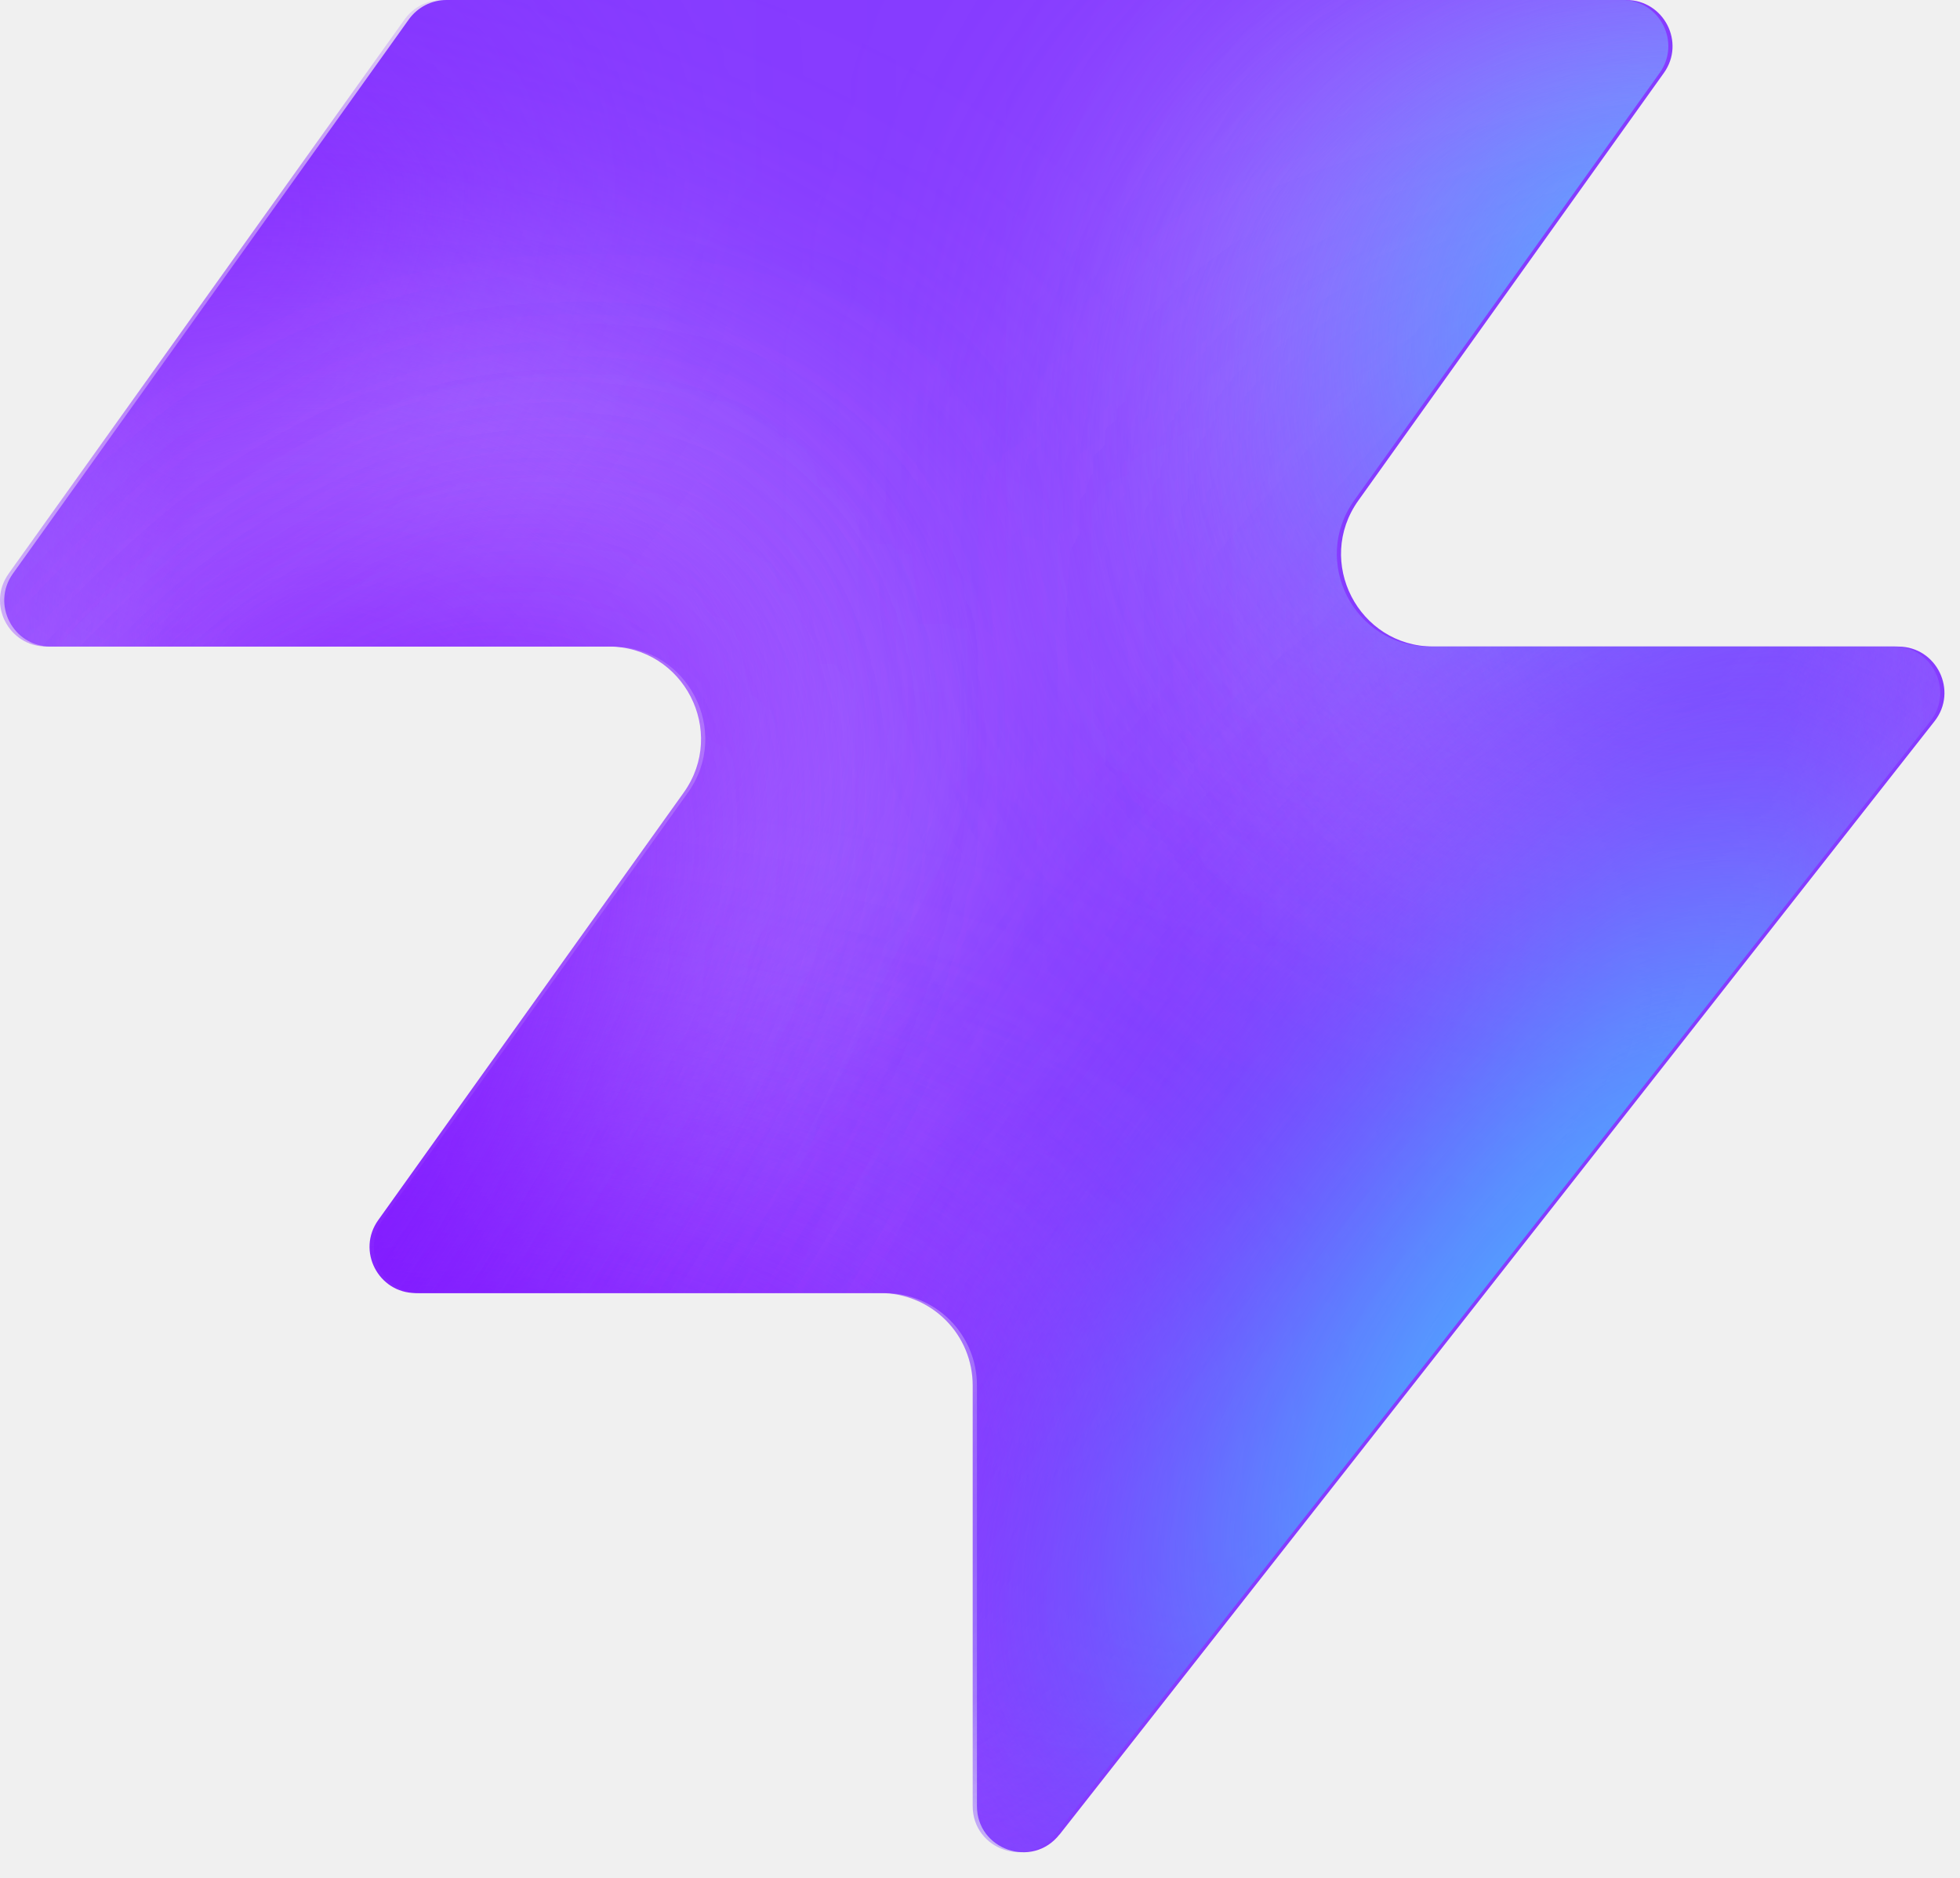
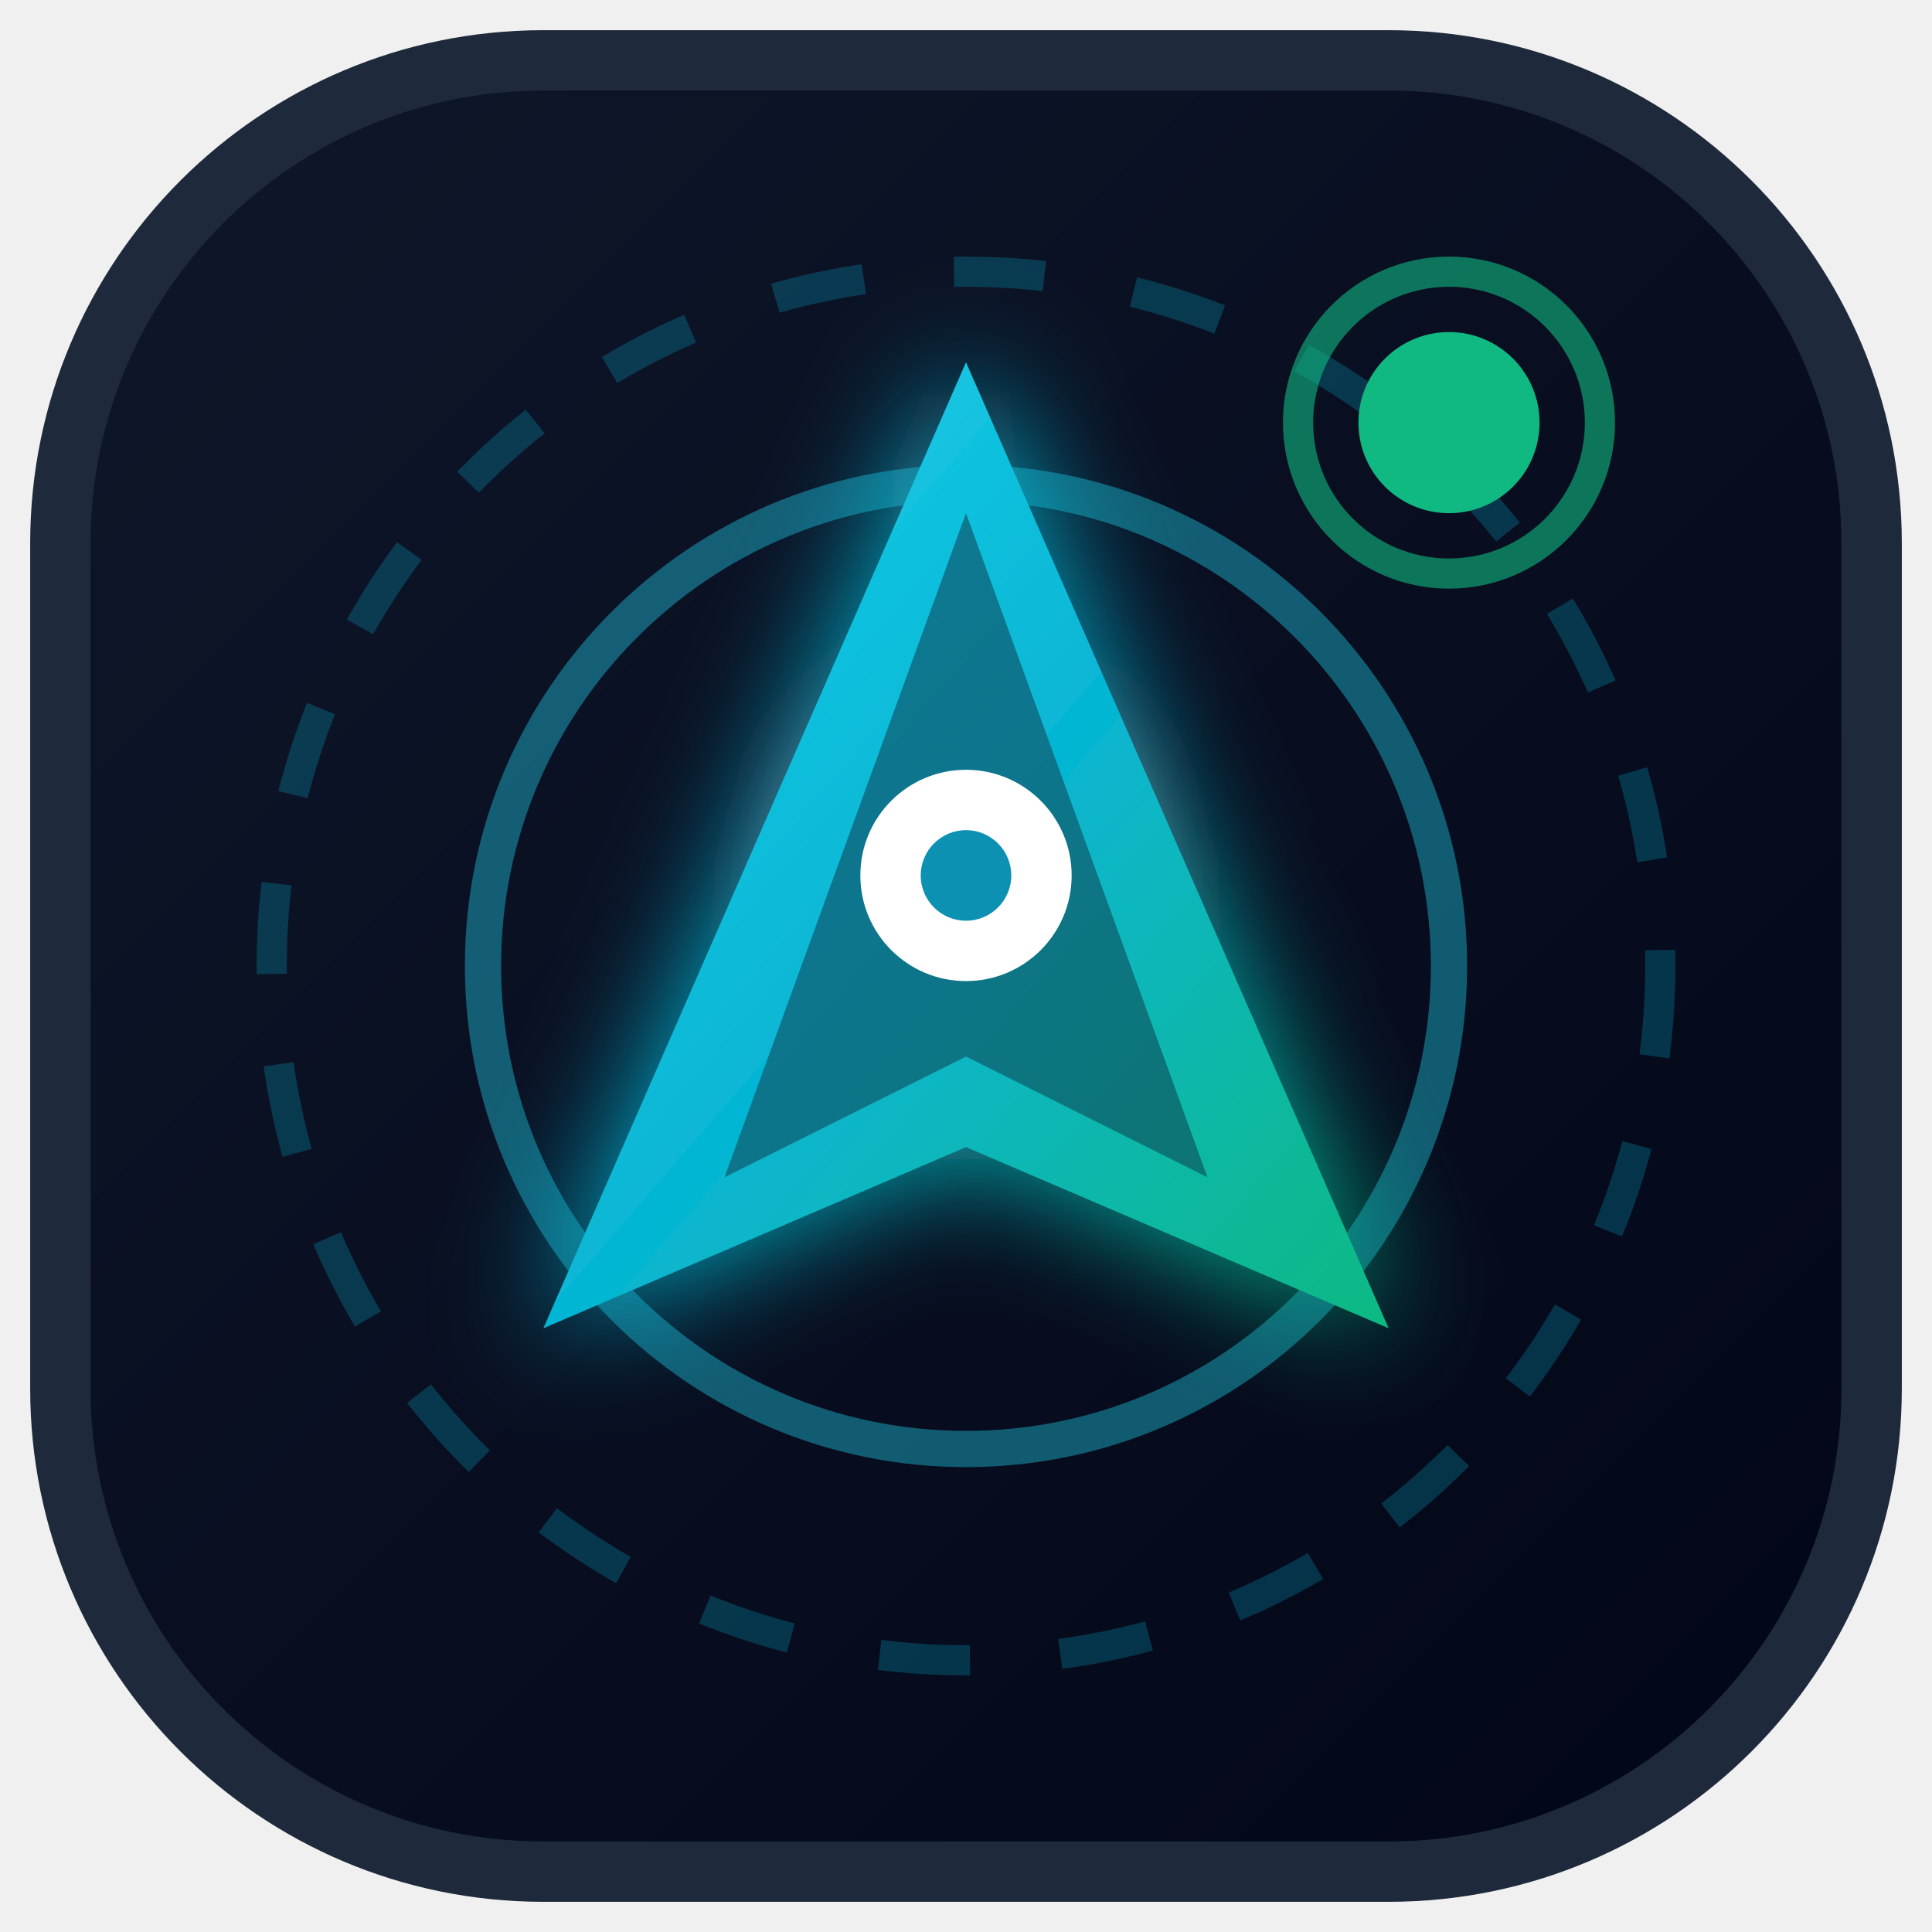
- <svg xmlns="http://www.w3.org/2000/svg" width="48" height="46" fill="none" viewBox="0 0 48 46">
-   <path fill="#863bff" d="M25.946 44.938c-.664.845-2.021.375-2.021-.698V33.937a2.26 2.26 0 0 0-2.262-2.262H10.287c-.92 0-1.456-1.04-.92-1.788l7.48-10.471c1.07-1.497 0-3.578-1.842-3.578H1.237c-.92 0-1.456-1.04-.92-1.788L10.013.474c.214-.297.556-.474.92-.474h28.894c.92 0 1.456 1.04.92 1.788l-7.48 10.471c-1.07 1.498 0 3.579 1.842 3.579h11.377c.943 0 1.473 1.088.89 1.83L25.947 44.94z" style="fill:#863bff;fill:color(display-p3 .525 .23 1);fill-opacity:1" />
-   <mask id="a" width="48" height="46" x="0" y="0" maskUnits="userSpaceOnUse" style="mask-type:alpha">
-     <path fill="#000" d="M25.842 44.938c-.664.844-2.021.375-2.021-.698V33.937a2.26 2.26 0 0 0-2.262-2.262H10.183c-.92 0-1.456-1.04-.92-1.788l7.48-10.471c1.07-1.498 0-3.579-1.842-3.579H1.133c-.92 0-1.456-1.04-.92-1.787L9.91.473c.214-.297.556-.474.92-.474h28.894c.92 0 1.456 1.04.92 1.788l-7.48 10.471c-1.07 1.498 0 3.578 1.842 3.578h11.377c.943 0 1.473 1.088.89 1.832L25.843 44.94z" style="fill:#000;fill-opacity:1" />
-   </mask>
-   <g mask="url(#a)">
-     <g filter="url(#b)">
-       <ellipse cx="5.508" cy="14.704" fill="#ede6ff" rx="5.508" ry="14.704" style="fill:#ede6ff;fill:color(display-p3 .927 .903 1);fill-opacity:1" transform="matrix(.00324 1 1 -.00324 -4.47 31.516)" />
-     </g>
-     <g filter="url(#c)">
-       <ellipse cx="10.399" cy="29.851" fill="#ede6ff" rx="10.399" ry="29.851" style="fill:#ede6ff;fill:color(display-p3 .927 .903 1);fill-opacity:1" transform="matrix(.00324 1 1 -.00324 -39.328 7.883)" />
-     </g>
-     <g filter="url(#d)">
-       <ellipse cx="5.508" cy="30.487" fill="#7e14ff" rx="5.508" ry="30.487" style="fill:#7e14ff;fill:color(display-p3 .492 .077 1);fill-opacity:1" transform="rotate(89.814 -25.913 -14.639)scale(1 -1)" />
-     </g>
-     <g filter="url(#e)">
-       <ellipse cx="5.508" cy="30.599" fill="#7e14ff" rx="5.508" ry="30.599" style="fill:#7e14ff;fill:color(display-p3 .492 .077 1);fill-opacity:1" transform="rotate(89.814 -32.644 -3.334)scale(1 -1)" />
-     </g>
-     <g filter="url(#f)">
-       <ellipse cx="5.508" cy="30.599" fill="#7e14ff" rx="5.508" ry="30.599" style="fill:#7e14ff;fill:color(display-p3 .492 .077 1);fill-opacity:1" transform="matrix(.00324 1 1 -.00324 -34.34 30.47)" />
-     </g>
-     <g filter="url(#g)">
-       <ellipse cx="14.072" cy="22.078" fill="#ede6ff" rx="14.072" ry="22.078" style="fill:#ede6ff;fill:color(display-p3 .927 .903 1);fill-opacity:1" transform="rotate(93.35 24.506 48.493)scale(-1 1)" />
-     </g>
-     <g filter="url(#h)">
-       <ellipse cx="3.47" cy="21.501" fill="#7e14ff" rx="3.47" ry="21.501" style="fill:#7e14ff;fill:color(display-p3 .492 .077 1);fill-opacity:1" transform="rotate(89.009 28.708 47.59)scale(-1 1)" />
-     </g>
-     <g filter="url(#i)">
-       <ellipse cx="3.47" cy="21.501" fill="#7e14ff" rx="3.47" ry="21.501" style="fill:#7e14ff;fill:color(display-p3 .492 .077 1);fill-opacity:1" transform="rotate(89.009 28.708 47.59)scale(-1 1)" />
-     </g>
-     <g filter="url(#j)">
-       <ellipse cx=".387" cy="8.972" fill="#7e14ff" rx="4.407" ry="29.108" style="fill:#7e14ff;fill:color(display-p3 .492 .077 1);fill-opacity:1" transform="rotate(39.51 .387 8.972)" />
-     </g>
-     <g filter="url(#k)">
-       <ellipse cx="47.523" cy="-6.092" fill="#7e14ff" rx="4.407" ry="29.108" style="fill:#7e14ff;fill:color(display-p3 .492 .077 1);fill-opacity:1" transform="rotate(37.892 47.523 -6.092)" />
-     </g>
-     <g filter="url(#l)">
-       <ellipse cx="41.412" cy="6.333" fill="#47bfff" rx="5.971" ry="9.665" style="fill:#47bfff;fill:color(display-p3 .28 .748 1);fill-opacity:1" transform="rotate(37.892 41.412 6.333)" />
-     </g>
-     <g filter="url(#m)">
-       <ellipse cx="-1.879" cy="38.332" fill="#7e14ff" rx="4.407" ry="29.108" style="fill:#7e14ff;fill:color(display-p3 .492 .077 1);fill-opacity:1" transform="rotate(37.892 -1.88 38.332)" />
-     </g>
-     <g filter="url(#n)">
-       <ellipse cx="-1.879" cy="38.332" fill="#7e14ff" rx="4.407" ry="29.108" style="fill:#7e14ff;fill:color(display-p3 .492 .077 1);fill-opacity:1" transform="rotate(37.892 -1.88 38.332)" />
-     </g>
-     <g filter="url(#o)">
-       <ellipse cx="35.651" cy="29.907" fill="#7e14ff" rx="4.407" ry="29.108" style="fill:#7e14ff;fill:color(display-p3 .492 .077 1);fill-opacity:1" transform="rotate(37.892 35.651 29.907)" />
-     </g>
-     <g filter="url(#p)">
-       <ellipse cx="38.418" cy="32.4" fill="#47bfff" rx="5.971" ry="15.297" style="fill:#47bfff;fill:color(display-p3 .28 .748 1);fill-opacity:1" transform="rotate(37.892 38.418 32.4)" />
-     </g>
-   </g>
+ <svg xmlns="http://www.w3.org/2000/svg" viewBox="0 0 64 64" fill="none">
  <defs>
-     <filter id="b" width="60.045" height="41.654" x="-19.77" y="16.149" color-interpolation-filters="sRGB" filterUnits="userSpaceOnUse">
-       <feFlood flood-opacity="0" result="BackgroundImageFix" />
-       <feBlend in="SourceGraphic" in2="BackgroundImageFix" result="shape" />
-       <feGaussianBlur result="effect1_foregroundBlur_2002_17158" stdDeviation="7.659" />
-     </filter>
-     <filter id="c" width="90.34" height="51.437" x="-54.613" y="-7.533" color-interpolation-filters="sRGB" filterUnits="userSpaceOnUse">
-       <feFlood flood-opacity="0" result="BackgroundImageFix" />
-       <feBlend in="SourceGraphic" in2="BackgroundImageFix" result="shape" />
-       <feGaussianBlur result="effect1_foregroundBlur_2002_17158" stdDeviation="7.659" />
-     </filter>
-     <filter id="d" width="79.355" height="29.4" x="-49.64" y="2.03" color-interpolation-filters="sRGB" filterUnits="userSpaceOnUse">
-       <feFlood flood-opacity="0" result="BackgroundImageFix" />
-       <feBlend in="SourceGraphic" in2="BackgroundImageFix" result="shape" />
-       <feGaussianBlur result="effect1_foregroundBlur_2002_17158" stdDeviation="4.596" />
-     </filter>
-     <filter id="e" width="79.579" height="29.4" x="-45.045" y="20.029" color-interpolation-filters="sRGB" filterUnits="userSpaceOnUse">
-       <feFlood flood-opacity="0" result="BackgroundImageFix" />
-       <feBlend in="SourceGraphic" in2="BackgroundImageFix" result="shape" />
-       <feGaussianBlur result="effect1_foregroundBlur_2002_17158" stdDeviation="4.596" />
-     </filter>
-     <filter id="f" width="79.579" height="29.4" x="-43.513" y="21.178" color-interpolation-filters="sRGB" filterUnits="userSpaceOnUse">
-       <feFlood flood-opacity="0" result="BackgroundImageFix" />
-       <feBlend in="SourceGraphic" in2="BackgroundImageFix" result="shape" />
-       <feGaussianBlur result="effect1_foregroundBlur_2002_17158" stdDeviation="4.596" />
-     </filter>
-     <filter id="g" width="74.749" height="58.852" x="15.756" y="-17.901" color-interpolation-filters="sRGB" filterUnits="userSpaceOnUse">
-       <feFlood flood-opacity="0" result="BackgroundImageFix" />
-       <feBlend in="SourceGraphic" in2="BackgroundImageFix" result="shape" />
-       <feGaussianBlur result="effect1_foregroundBlur_2002_17158" stdDeviation="7.659" />
-     </filter>
-     <filter id="h" width="61.377" height="25.362" x="23.548" y="2.284" color-interpolation-filters="sRGB" filterUnits="userSpaceOnUse">
-       <feFlood flood-opacity="0" result="BackgroundImageFix" />
-       <feBlend in="SourceGraphic" in2="BackgroundImageFix" result="shape" />
-       <feGaussianBlur result="effect1_foregroundBlur_2002_17158" stdDeviation="4.596" />
-     </filter>
-     <filter id="i" width="61.377" height="25.362" x="23.548" y="2.284" color-interpolation-filters="sRGB" filterUnits="userSpaceOnUse">
-       <feFlood flood-opacity="0" result="BackgroundImageFix" />
-       <feBlend in="SourceGraphic" in2="BackgroundImageFix" result="shape" />
-       <feGaussianBlur result="effect1_foregroundBlur_2002_17158" stdDeviation="4.596" />
-     </filter>
-     <filter id="j" width="56.045" height="63.649" x="-27.636" y="-22.853" color-interpolation-filters="sRGB" filterUnits="userSpaceOnUse">
-       <feFlood flood-opacity="0" result="BackgroundImageFix" />
-       <feBlend in="SourceGraphic" in2="BackgroundImageFix" result="shape" />
-       <feGaussianBlur result="effect1_foregroundBlur_2002_17158" stdDeviation="4.596" />
-     </filter>
-     <filter id="k" width="54.814" height="64.646" x="20.116" y="-38.415" color-interpolation-filters="sRGB" filterUnits="userSpaceOnUse">
-       <feFlood flood-opacity="0" result="BackgroundImageFix" />
-       <feBlend in="SourceGraphic" in2="BackgroundImageFix" result="shape" />
-       <feGaussianBlur result="effect1_foregroundBlur_2002_17158" stdDeviation="4.596" />
-     </filter>
-     <filter id="l" width="33.541" height="35.313" x="24.641" y="-11.323" color-interpolation-filters="sRGB" filterUnits="userSpaceOnUse">
-       <feFlood flood-opacity="0" result="BackgroundImageFix" />
-       <feBlend in="SourceGraphic" in2="BackgroundImageFix" result="shape" />
-       <feGaussianBlur result="effect1_foregroundBlur_2002_17158" stdDeviation="4.596" />
-     </filter>
-     <filter id="m" width="54.814" height="64.646" x="-29.286" y="6.009" color-interpolation-filters="sRGB" filterUnits="userSpaceOnUse">
-       <feFlood flood-opacity="0" result="BackgroundImageFix" />
-       <feBlend in="SourceGraphic" in2="BackgroundImageFix" result="shape" />
-       <feGaussianBlur result="effect1_foregroundBlur_2002_17158" stdDeviation="4.596" />
-     </filter>
-     <filter id="n" width="54.814" height="64.646" x="-29.286" y="6.009" color-interpolation-filters="sRGB" filterUnits="userSpaceOnUse">
-       <feFlood flood-opacity="0" result="BackgroundImageFix" />
-       <feBlend in="SourceGraphic" in2="BackgroundImageFix" result="shape" />
-       <feGaussianBlur result="effect1_foregroundBlur_2002_17158" stdDeviation="4.596" />
-     </filter>
-     <filter id="o" width="54.814" height="64.646" x="8.244" y="-2.416" color-interpolation-filters="sRGB" filterUnits="userSpaceOnUse">
-       <feFlood flood-opacity="0" result="BackgroundImageFix" />
-       <feBlend in="SourceGraphic" in2="BackgroundImageFix" result="shape" />
-       <feGaussianBlur result="effect1_foregroundBlur_2002_17158" stdDeviation="4.596" />
-     </filter>
-     <filter id="p" width="39.409" height="43.623" x="18.713" y="10.588" color-interpolation-filters="sRGB" filterUnits="userSpaceOnUse">
-       <feFlood flood-opacity="0" result="BackgroundImageFix" />
-       <feBlend in="SourceGraphic" in2="BackgroundImageFix" result="shape" />
-       <feGaussianBlur result="effect1_foregroundBlur_2002_17158" stdDeviation="4.596" />
+     <linearGradient id="bgGrad" x1="0%" y1="0%" x2="100%" y2="100%">
+       <stop offset="0%" stop-color="#0F172A" />
+       <stop offset="100%" stop-color="#020617" />
+     </linearGradient>
+     <linearGradient id="cyanTeal" x1="0%" y1="0%" x2="100%" y2="100%">
+       <stop offset="0%" stop-color="#22D3EE" />
+       <stop offset="50%" stop-color="#06B6D4" />
+       <stop offset="100%" stop-color="#10B981" />
+     </linearGradient>
+     <linearGradient id="beaconGlow" x1="0%" y1="0%" x2="0%" y2="100%">
+       <stop offset="0%" stop-color="#38BDF8" stop-opacity="0.8" />
+       <stop offset="100%" stop-color="#06B6D4" stop-opacity="0.1" />
+     </linearGradient>
+     <filter id="glow" x="-20%" y="-20%" width="140%" height="140%">
+       <feGaussianBlur stdDeviation="2" result="blur" />
+       <feComposite in="SourceGraphic" in2="blur" operator="over" />
    </filter>
  </defs>
+   <rect x="2" y="2" width="60" height="60" rx="16" fill="url(#bgGrad)" stroke="#1E293B" stroke-width="2" />
+   <circle cx="32" cy="32" r="23" stroke="#06B6D4" stroke-width="1" stroke-opacity="0.25" stroke-dasharray="3 3" />
+   <circle cx="32" cy="32" r="16" stroke="#22D3EE" stroke-width="1.2" stroke-opacity="0.4" />
+   <g filter="url(#glow)">
+     <path d="M32 12L46 44L32 38L18 44L32 12Z" fill="url(#cyanTeal)" />
+     <path d="M32 17L40 39L32 35L24 39L32 17Z" fill="#083344" fill-opacity="0.5" />
+     <circle cx="32" cy="29" r="3.5" fill="#FFFFFF" />
+     <circle cx="32" cy="29" r="1.5" fill="#0891B2" />
+   </g>
+   <circle cx="48" cy="14" r="3" fill="#10B981" />
+   <circle cx="48" cy="14" r="5" stroke="#10B981" stroke-width="1" stroke-opacity="0.6" />
</svg>
